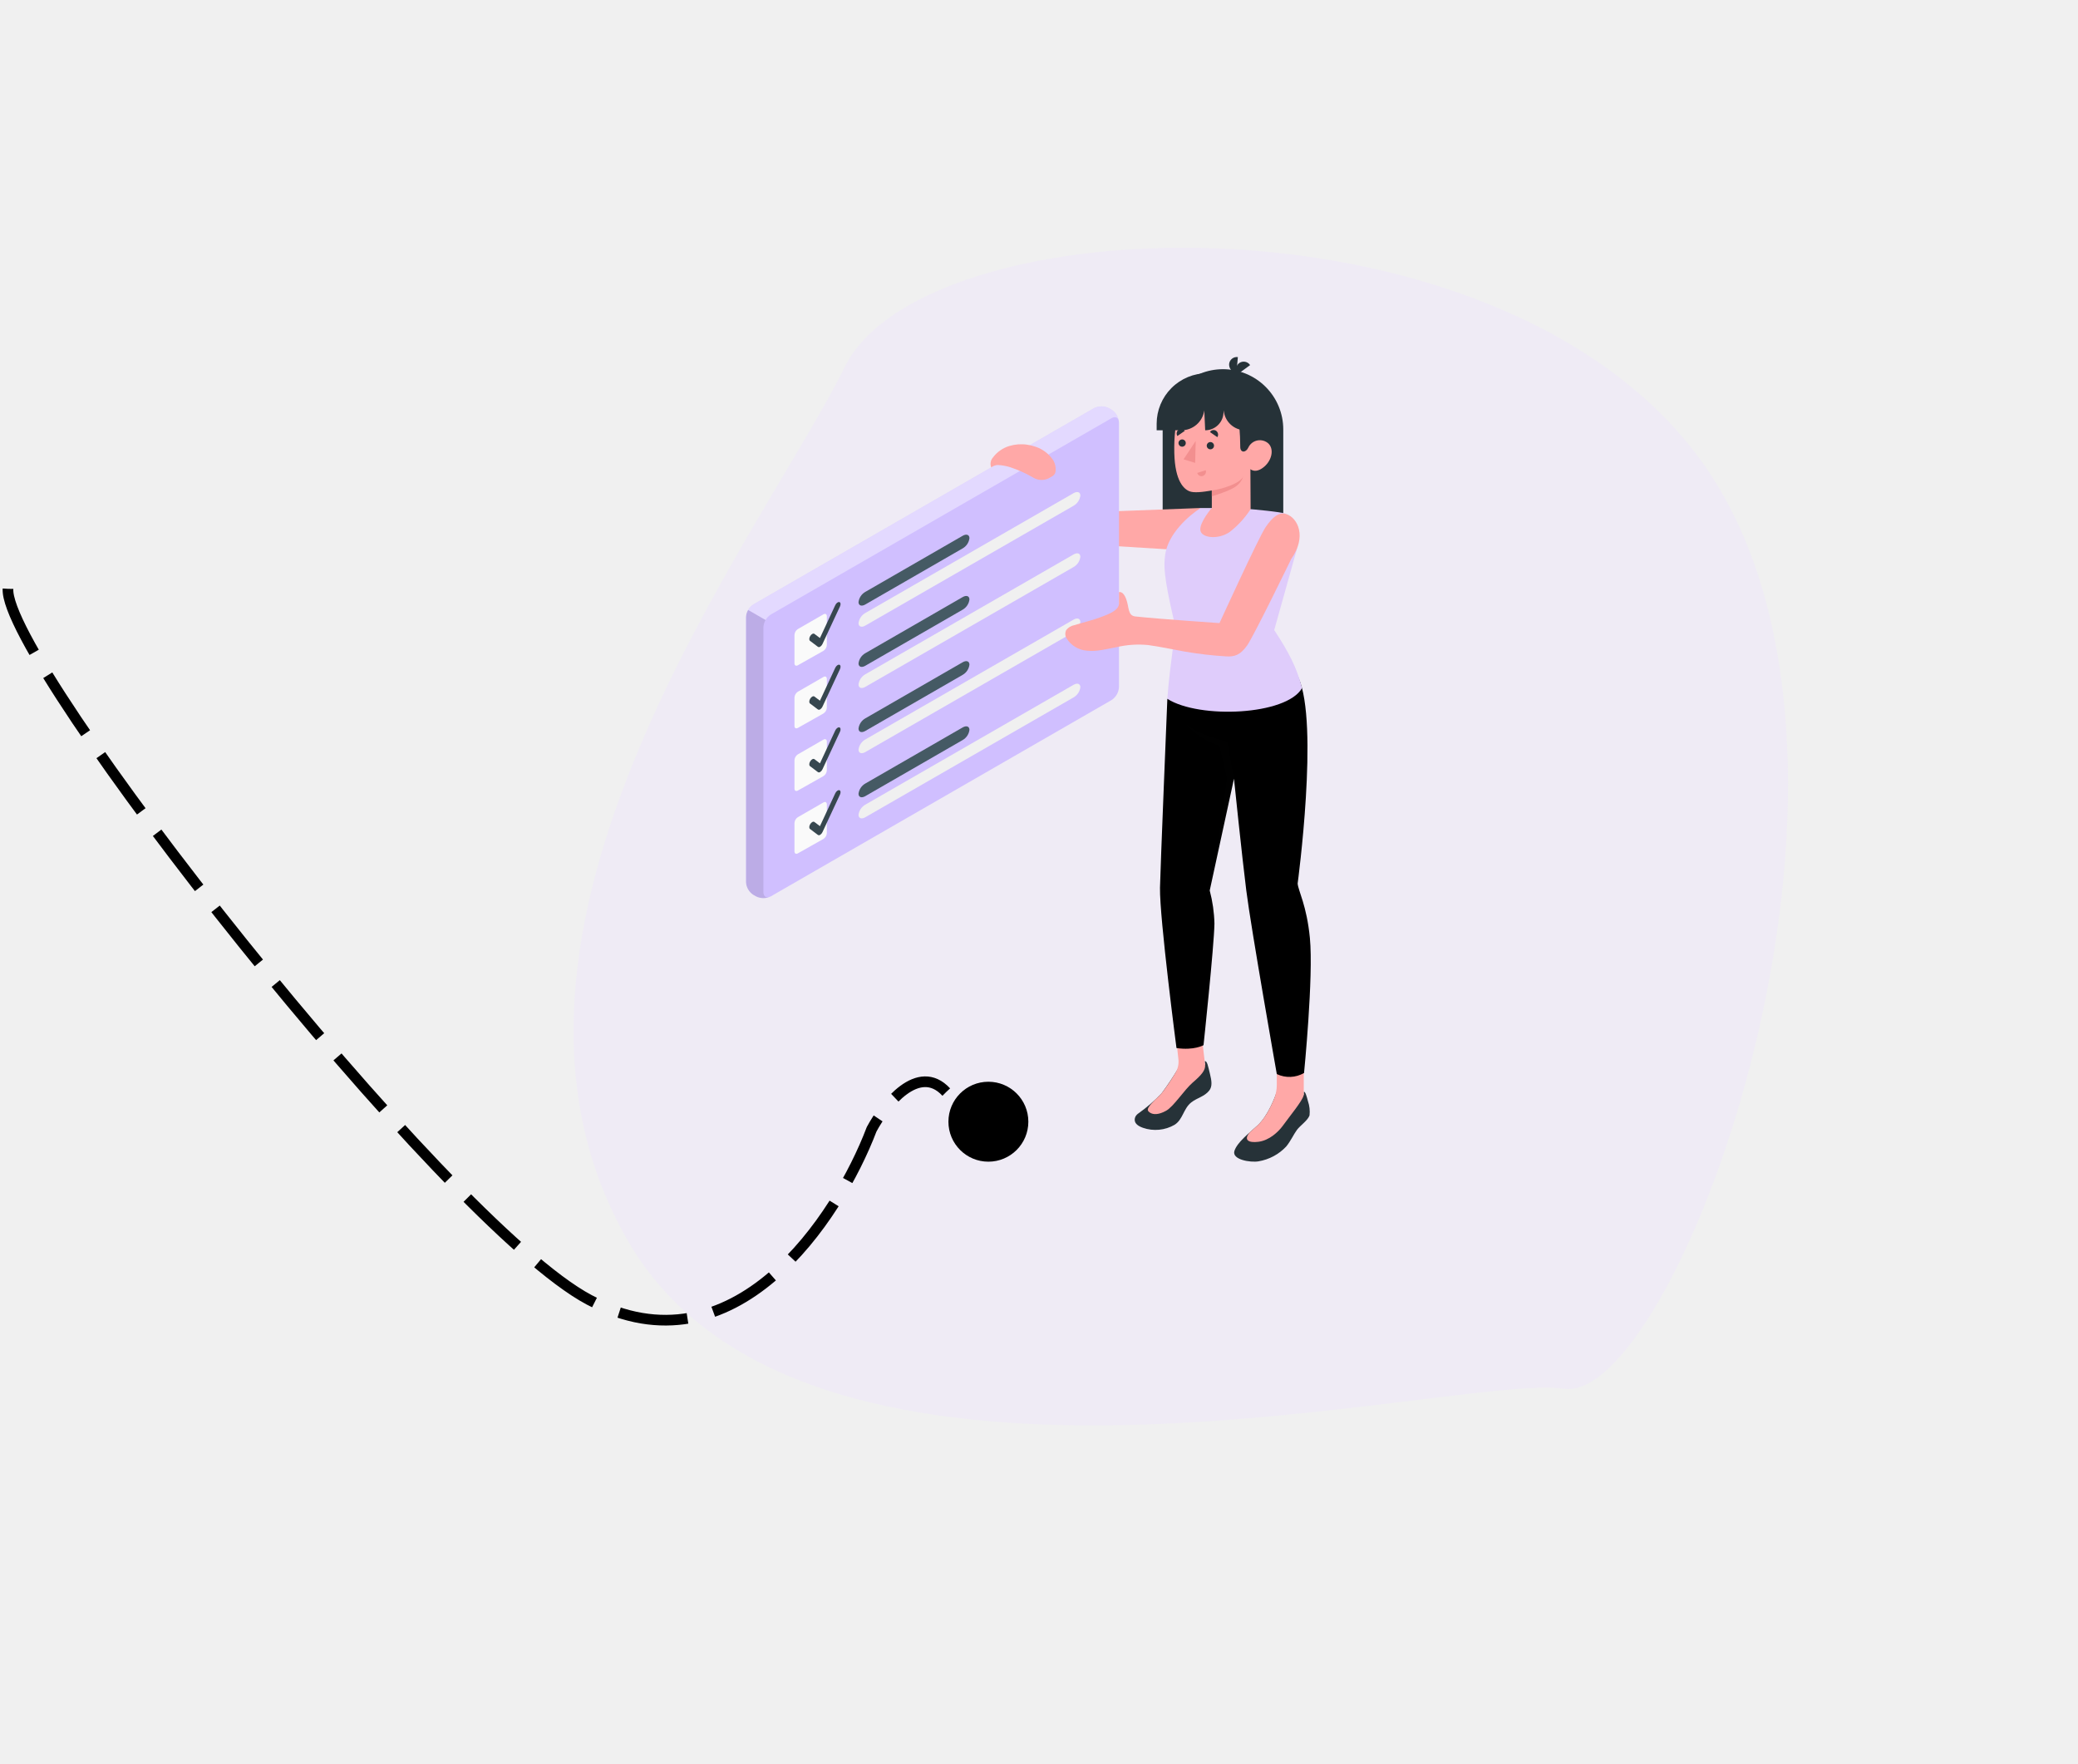
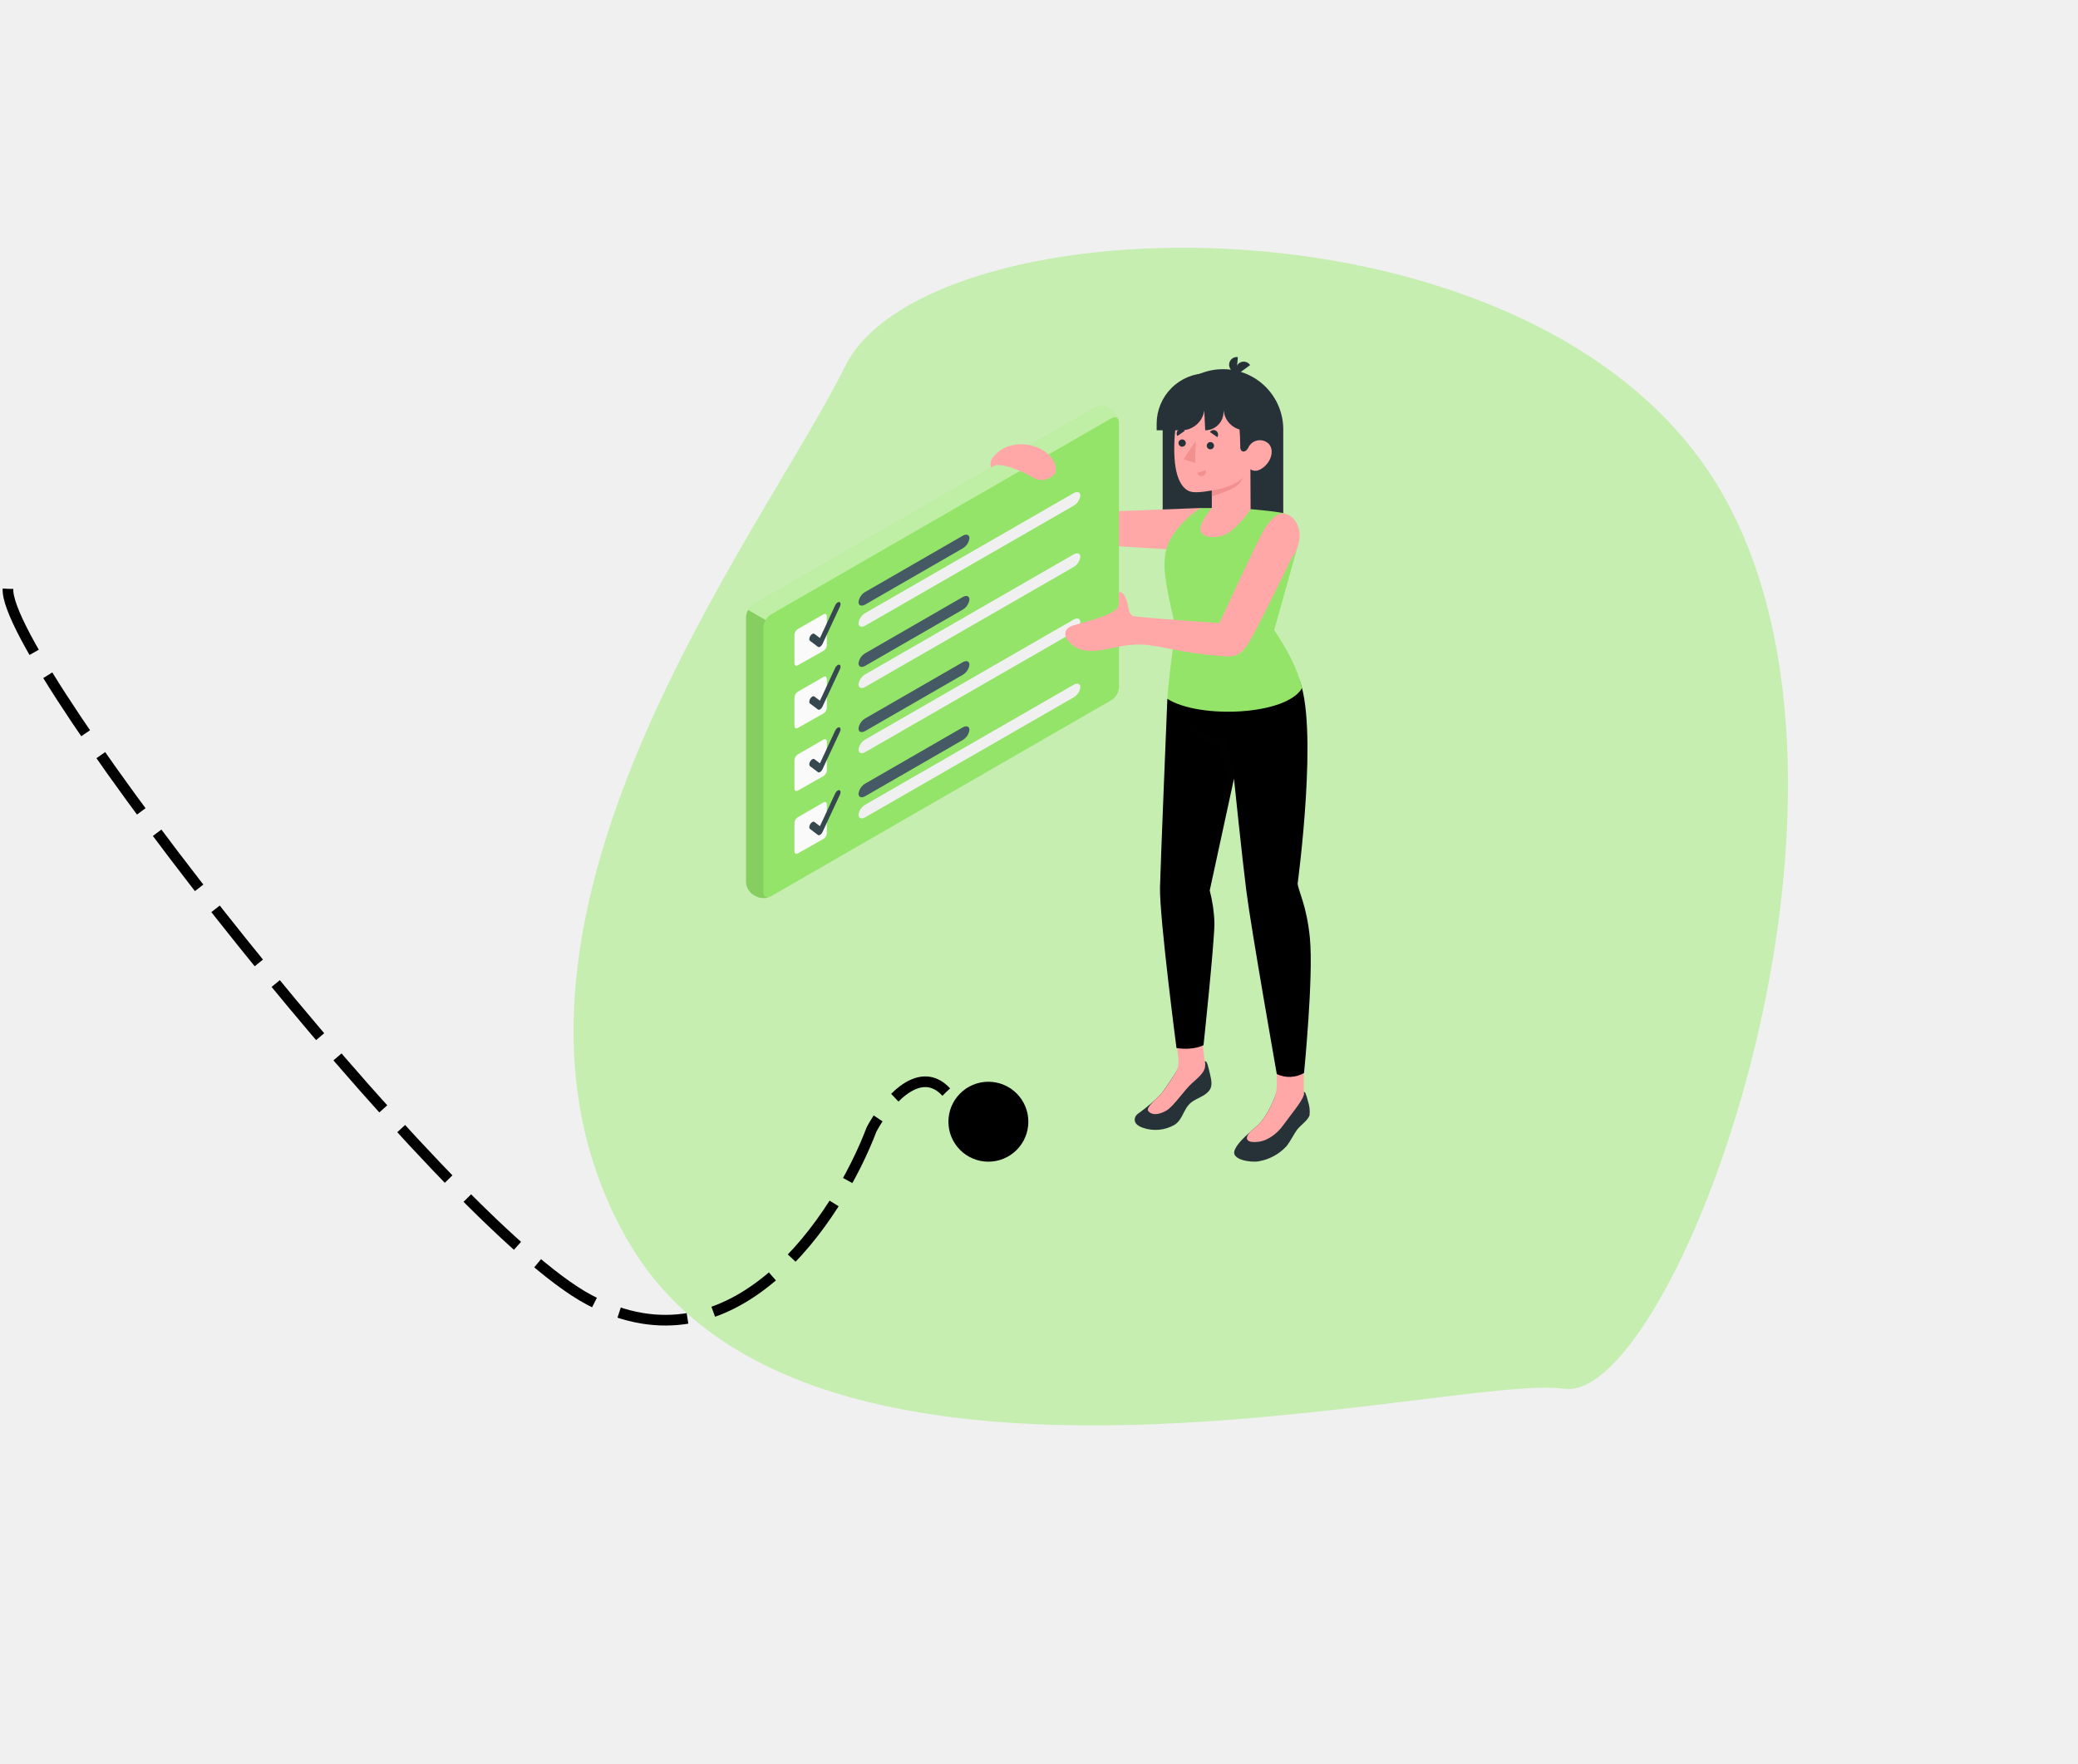
<svg xmlns="http://www.w3.org/2000/svg" width="390" height="331" viewBox="0 0 390 331" fill="none">
-   <path d="M117.858 232.873C84.246 174.654 143.03 100.338 158.567 68.817C174.105 37.296 289.479 34.13 323.092 92.349C356.705 150.568 314.029 263.651 293.513 260.615C272.996 257.58 151.471 291.092 117.858 232.873Z" fill="#efebf5" />
+   <path d="M117.858 232.873C84.246 174.654 143.03 100.338 158.567 68.817C174.105 37.296 289.479 34.13 323.092 92.349C356.705 150.568 314.029 263.651 293.513 260.615C272.996 257.58 151.471 291.092 117.858 232.873Z" fill="#c6eeb1" />
  <path d="M1.5 110.5C0.667 124.167 83.384 229.526 110.584 243.926C137.784 258.326 157.25 228.593 163.584 211.926C166.084 207.259 172.384 199.326 177.584 204.926" stroke="black" stroke-width="2" stroke-dasharray="13 5" />
  <circle cx="185.5" cy="210.5" r="7.5" fill="black" />
  <g clip-path="url(#clip0_756_4)">
    <path d="M218.208 100.825H240.844V80.577C240.844 77.582 239.652 74.709 237.529 72.591C235.407 70.472 232.528 69.282 229.526 69.282C226.524 69.282 223.646 70.473 221.523 72.591C219.401 74.709 218.208 77.582 218.208 80.577V100.825Z" fill="#263238" />
    <path d="M225.33 95.333L209.13 95.949C208.565 95.465 205.359 91.65 205.359 91.65C205.359 91.65 196.555 90.524 196.503 90.842C196.451 91.16 205.162 100.459 206.024 101.398C206.267 101.711 206.579 101.964 206.935 102.138C207.292 102.312 207.683 102.402 208.08 102.401C210.358 102.54 222.91 103.325 222.91 103.325L225.33 95.333Z" fill="#FFA8A7" />
-     <path d="M141.882 168.207L141.396 167.93C140.989 167.666 140.651 167.309 140.408 166.889C140.165 166.469 140.024 165.998 139.998 165.514V115.84C140.024 115.356 140.165 114.885 140.407 114.465C140.65 114.045 140.989 113.688 141.396 113.424L205.328 76.593C205.762 76.374 206.241 76.259 206.727 76.259C207.213 76.259 207.692 76.374 208.125 76.593L208.61 76.87C209.017 77.135 209.356 77.491 209.599 77.911C209.842 78.331 209.982 78.802 210.009 79.286V128.96C209.982 129.444 209.842 129.915 209.599 130.335C209.356 130.755 209.018 131.112 208.611 131.377L144.678 168.207C144.245 168.427 143.766 168.541 143.28 168.541C142.794 168.541 142.315 168.427 141.882 168.207Z" fill="#D0BFFF" />
+     <path d="M141.882 168.207L141.396 167.93C140.989 167.666 140.651 167.309 140.408 166.889C140.165 166.469 140.024 165.998 139.998 165.514V115.84C140.024 115.356 140.165 114.885 140.407 114.465C140.65 114.045 140.989 113.688 141.396 113.424L205.328 76.593C205.762 76.374 206.241 76.259 206.727 76.259C207.213 76.259 207.692 76.374 208.125 76.593L208.61 76.87C209.017 77.135 209.356 77.491 209.599 77.911C209.842 78.331 209.982 78.802 210.009 79.286V128.96C209.982 129.444 209.842 129.915 209.599 130.335C209.356 130.755 209.018 131.112 208.611 131.377L144.678 168.207C144.245 168.427 143.766 168.541 143.28 168.541C142.794 168.541 142.315 168.427 141.882 168.207Z" fill="#94e469" />
    <path opacity="0.4" d="M209.995 79.064C209.899 78.341 209.314 78.078 208.608 78.48L144.675 115.316C144.263 115.573 143.922 115.93 143.686 116.354L140.413 114.469C140.647 114.042 140.988 113.682 141.402 113.424L205.33 76.594C205.764 76.375 206.243 76.26 206.729 76.26C207.215 76.26 207.694 76.375 208.128 76.594L208.613 76.871C208.987 77.117 209.304 77.44 209.542 77.818C209.78 78.197 209.935 78.621 209.995 79.064Z" fill="white" />
    <path opacity="0.1" d="M144.44 168.317C144.031 168.48 143.591 168.555 143.151 168.537C142.71 168.518 142.279 168.405 141.885 168.207L141.395 167.93C140.989 167.665 140.652 167.307 140.41 166.887C140.168 166.467 140.029 165.996 140.003 165.513V115.841C140.018 115.355 140.159 114.882 140.413 114.468L143.686 116.353C143.437 116.769 143.296 117.241 143.276 117.726V167.403C143.276 168.2 143.782 168.573 144.44 168.317Z" fill="black" />
    <path d="M149.739 118.051L154.547 115.283C154.897 115.082 155.181 115.245 155.181 115.648V121.045C155.169 121.264 155.105 121.477 154.995 121.666C154.884 121.856 154.729 122.016 154.544 122.134L149.743 124.843C149.391 125.042 149.105 124.875 149.105 124.472V119.153C149.116 118.932 149.179 118.717 149.289 118.526C149.399 118.334 149.553 118.171 149.739 118.051Z" fill="#FAFAFA" />
    <path d="M153.924 121.36C153.865 121.405 153.793 121.431 153.719 121.435C153.645 121.439 153.571 121.42 153.508 121.381L152.022 120.259C151.823 120.109 151.848 119.695 152.077 119.335C152.306 118.974 152.654 118.803 152.851 118.953L153.887 119.734L156.764 113.563C156.944 113.178 157.288 112.92 157.532 112.986C157.776 113.051 157.829 113.418 157.649 113.803L154.365 120.847C154.275 121.05 154.129 121.223 153.945 121.347L153.924 121.36Z" fill="#37474F" />
    <path d="M149.739 129.808L154.547 127.04C154.897 126.839 155.181 127.002 155.181 127.406V132.802C155.169 133.021 155.105 133.234 154.995 133.423C154.884 133.613 154.729 133.773 154.544 133.891L149.743 136.6C149.391 136.799 149.105 136.633 149.105 136.229V130.903C149.117 130.684 149.181 130.47 149.291 130.28C149.401 130.09 149.554 129.928 149.739 129.808Z" fill="#FAFAFA" />
    <path d="M153.924 133.117C153.865 133.162 153.793 133.188 153.719 133.192C153.645 133.196 153.571 133.177 153.508 133.138L152.022 132.016C151.823 131.866 151.848 131.452 152.077 131.092C152.306 130.731 152.654 130.56 152.851 130.71L153.887 131.492L156.764 125.32C156.944 124.935 157.288 124.677 157.532 124.743C157.776 124.808 157.829 125.175 157.649 125.56L154.365 132.604C154.275 132.807 154.129 132.98 153.945 133.105L153.924 133.117Z" fill="#37474F" />
    <path d="M149.739 141.565L154.547 138.797C154.897 138.595 155.181 138.759 155.181 139.163V144.555C155.169 144.774 155.105 144.987 154.995 145.177C154.884 145.366 154.729 145.527 154.544 145.645L149.743 148.354C149.391 148.552 149.105 148.386 149.105 147.983V142.663C149.117 142.443 149.18 142.229 149.29 142.038C149.4 141.847 149.554 141.685 149.739 141.565Z" fill="#FAFAFA" />
    <path d="M153.924 144.874C153.865 144.919 153.793 144.945 153.719 144.949C153.645 144.953 153.571 144.934 153.508 144.895L152.022 143.773C151.823 143.624 151.848 143.209 152.077 142.849C152.306 142.488 152.654 142.317 152.851 142.467L153.887 143.249L156.764 137.077C156.944 136.692 157.288 136.434 157.532 136.5C157.776 136.565 157.829 136.932 157.649 137.317L154.365 144.361C154.275 144.564 154.129 144.737 153.945 144.862L153.924 144.874Z" fill="#37474F" />
    <path d="M149.739 153.354L154.547 150.586C154.897 150.384 155.181 150.547 155.181 150.951V156.342C155.169 156.561 155.105 156.775 154.995 156.964C154.884 157.154 154.73 157.314 154.544 157.433L149.743 160.141C149.391 160.34 149.105 160.173 149.105 159.77V154.451C149.117 154.231 149.18 154.017 149.29 153.826C149.4 153.636 149.554 153.474 149.739 153.354Z" fill="#FAFAFA" />
    <path d="M153.924 156.663C153.865 156.708 153.793 156.734 153.719 156.737C153.645 156.741 153.571 156.722 153.508 156.683L152.022 155.561C151.823 155.412 151.848 154.998 152.077 154.637C152.306 154.276 152.654 154.105 152.851 154.255L153.887 155.037L156.764 148.866C156.944 148.481 157.288 148.223 157.532 148.289C157.776 148.354 157.829 148.72 157.649 149.105L154.365 156.15C154.275 156.353 154.129 156.526 153.945 156.65L153.924 156.663Z" fill="#37474F" />
    <path d="M161.126 112.99C161.126 113.642 161.694 113.844 162.394 113.441L180.676 102.908C181.022 102.709 181.317 102.433 181.538 102.101C181.758 101.769 181.897 101.39 181.945 100.995C181.945 100.342 181.377 100.14 180.677 100.544L162.394 111.078C162.049 111.276 161.754 111.552 161.534 111.884C161.314 112.216 161.174 112.595 161.126 112.99Z" fill="#455A64" />
    <path d="M161.126 116.952C161.126 117.604 161.694 117.806 162.394 117.403L201.494 94.907C201.84 94.708 202.134 94.432 202.354 94.1C202.574 93.768 202.714 93.389 202.762 92.994C202.762 92.341 202.194 92.139 201.494 92.543L162.394 115.04C162.048 115.238 161.754 115.514 161.534 115.846C161.314 116.178 161.174 116.557 161.126 116.952Z" fill="#F0F0F0" />
    <path d="M161.126 124.491C161.126 125.143 161.694 125.345 162.394 124.942L180.676 114.409C181.022 114.21 181.317 113.934 181.538 113.602C181.758 113.27 181.897 112.891 181.945 112.496C181.945 111.843 181.377 111.641 180.677 112.045L162.397 122.581C162.051 122.779 161.756 123.054 161.536 123.386C161.315 123.717 161.175 124.096 161.126 124.491Z" fill="#455A64" />
    <path d="M161.126 128.453C161.126 129.106 161.694 129.307 162.394 128.904L201.494 106.408C201.84 106.21 202.134 105.934 202.355 105.602C202.575 105.269 202.714 104.891 202.762 104.495C202.762 103.842 202.194 103.64 201.494 104.044L162.394 126.541C162.048 126.739 161.754 127.015 161.534 127.347C161.314 127.679 161.174 128.058 161.126 128.453Z" fill="#F0F0F0" />
    <path d="M161.126 136.723C161.126 137.376 161.694 137.578 162.394 137.174L180.676 126.641C181.022 126.443 181.317 126.166 181.538 125.834C181.758 125.502 181.897 125.123 181.945 124.728C181.945 124.076 181.377 123.874 180.677 124.277L162.394 134.811C162.049 135.009 161.754 135.286 161.534 135.617C161.314 135.949 161.174 136.328 161.126 136.723Z" fill="#455A64" />
    <path d="M161.126 140.685C161.126 141.338 161.694 141.54 162.394 141.136L201.494 118.641C201.84 118.442 202.134 118.166 202.355 117.834C202.575 117.502 202.714 117.123 202.762 116.728C202.762 116.075 202.194 115.873 201.494 116.276L162.394 138.773C162.048 138.972 161.754 139.248 161.534 139.58C161.314 139.912 161.174 140.29 161.126 140.685Z" fill="#F0F0F0" />
    <path d="M161.126 148.956C161.126 149.609 161.694 149.811 162.394 149.407L180.676 138.873C181.022 138.675 181.317 138.399 181.538 138.067C181.758 137.735 181.897 137.356 181.945 136.96C181.945 136.308 181.377 136.106 180.677 136.509L162.394 147.043C162.049 147.242 161.754 147.518 161.534 147.85C161.314 148.182 161.174 148.56 161.126 148.956Z" fill="#455A64" />
    <path d="M161.126 152.918C161.126 153.571 161.694 153.773 162.394 153.369L201.494 130.873C201.84 130.675 202.134 130.398 202.355 130.066C202.575 129.734 202.714 129.355 202.762 128.96C202.762 128.307 202.194 128.105 201.494 128.508L162.394 151.005C162.048 151.204 161.754 151.48 161.534 151.812C161.314 152.144 161.174 152.523 161.126 152.918Z" fill="#F0F0F0" />
    <path d="M218.005 205.175C216.696 206.551 215.258 207.799 213.711 208.902C213.466 209.057 213.262 209.268 213.115 209.517C212.912 209.937 212.597 210.978 214.518 211.647C215.488 211.983 216.519 212.106 217.542 212.008C218.564 211.911 219.553 211.594 220.442 211.08C222.019 210.094 222.09 208.045 223.577 206.877C224.68 206.011 226.057 205.788 226.947 204.658C227.568 203.87 227.406 202.822 227.086 201.524C226.732 200.108 226.57 199.033 226.1 199.145L226.177 199.796C225.591 200.73 222.553 201.005 221.201 200.361C220.22 202.02 219.153 203.627 218.005 205.175Z" fill="#263238" />
    <path d="M216.673 206.5V206.491C217.13 206.076 217.574 205.642 218.006 205.176C218.904 204.011 219.732 202.793 220.485 201.529C221.005 200.762 221.249 199.841 221.178 198.918C221.072 197.939 220.8 195.427 220.8 195.427L225.614 195.087L226.174 199.797C226.289 200.865 225.405 201.812 223.839 203.159C222.273 204.506 220.284 207.648 218.865 208.438C217.447 209.228 216.433 209.199 215.828 208.795C215.207 208.377 215.145 208.058 216.673 206.5Z" fill="#FFA8A7" />
    <path d="M239.628 205.601V204.879C239.343 205.726 238.019 209.371 236.012 211.199C234.417 212.651 232.239 214.329 231.686 215.948C231.11 217.633 234.715 218.198 236.206 217.935C238.196 217.6 240.02 216.623 241.399 215.152C242.257 214.1 242.803 212.854 243.416 212.027C244.029 211.201 245.439 210.276 245.773 209.32C245.874 208.426 245.775 207.52 245.483 206.669C245.249 205.777 244.994 204.795 244.689 204.879C244.689 204.988 244.689 205.432 244.689 205.432C243.969 205.997 243.076 206.298 242.16 206.285C241.418 206.314 239.622 206.168 239.628 205.601Z" fill="#263238" />
    <path d="M234.568 212.48C235.063 212.039 235.561 211.608 236.013 211.197C237.414 209.92 238.483 207.755 239.098 206.278C239.448 205.436 239.629 204.533 239.629 203.622V200.744H244.69V205.428V205.552L244.664 205.566C244.421 206.614 242.099 209.405 240.782 211.225C239.898 212.445 238.217 213.997 236.21 214.264C234.304 214.518 233.331 213.92 234.568 212.48Z" fill="#FFA8A7" />
    <path d="M243.681 127.143C247.602 135.692 243.542 165.805 243.542 165.805C243.66 167.193 245.249 169.922 245.841 176.028C246.541 183.242 244.743 201.356 244.743 201.356C243.972 201.803 243.103 202.055 242.212 202.09C241.321 202.125 240.435 201.943 239.631 201.559C239.631 201.559 234.809 174.277 233.903 167.106C233.112 160.846 231.593 146.133 231.593 146.133L227.041 167.113C227.579 169.143 227.877 171.23 227.927 173.329C227.858 177.568 225.878 196.135 225.878 196.135C225.878 196.135 224.117 197.164 220.804 196.677C220.804 196.677 217.615 172.279 217.708 166.591C217.758 163.547 219.089 131.142 219.089 131.142L243.681 127.143Z" fill="black" />
    <g opacity="0.15">
      <path opacity="0.15" d="M231.59 146.131L230.317 139.144C230.317 139.144 224.929 138.03 222.483 135.738C224.171 137.71 226.377 139.172 228.853 139.958L230.284 146.071L227.697 164.059L231.59 146.131Z" fill="#263238" />
    </g>
    <path d="M232.061 69.972L232.322 67.011C232.128 66.984 231.931 66.997 231.742 67.048C231.554 67.1 231.377 67.189 231.224 67.31C231.071 67.432 230.944 67.583 230.851 67.755C230.758 67.926 230.701 68.115 230.683 68.31C230.654 68.71 230.781 69.107 231.038 69.417C231.294 69.726 231.661 69.925 232.061 69.972Z" fill="#263238" />
    <path d="M232.22 70.272L234.622 68.514C234.515 68.351 234.375 68.212 234.212 68.104C234.049 67.997 233.865 67.923 233.673 67.888C233.481 67.853 233.283 67.858 233.092 67.901C232.902 67.945 232.722 68.027 232.564 68.141C232.243 68.384 232.028 68.741 231.964 69.138C231.9 69.535 231.992 69.941 232.22 70.272Z" fill="#263238" />
-     <path d="M234.714 95.546C234.714 95.546 240.491 96.046 241.304 96.411C237.159 100.939 243.463 102.819 243.463 102.819L239.146 118.237C241.736 122.181 243.393 125.236 244.368 129.124C241.456 134.244 225.085 134.959 219.085 131.141C219.607 123.989 220.771 118.87 220.384 116.723C218.34 107.952 218.416 106.101 218.683 104.096C219.207 100.178 223.103 96.762 225.33 95.333H227.409L234.714 95.546Z" fill="#DFCCFB" />
+     <path d="M234.714 95.546C234.714 95.546 240.491 96.046 241.304 96.411C237.159 100.939 243.463 102.819 243.463 102.819L239.146 118.237C241.736 122.181 243.393 125.236 244.368 129.124C241.456 134.244 225.085 134.959 219.085 131.141C219.607 123.989 220.771 118.87 220.384 116.723C218.34 107.952 218.416 106.101 218.683 104.096C219.207 100.178 223.103 96.762 225.33 95.333H227.409L234.714 95.546Z" fill="#94e469" />
    <path d="M222.973 74.802C221.753 75.521 220.245 78.583 220.395 85C220.521 90.439 222.287 91.78 223.175 92.17C224.062 92.559 225.772 92.321 227.435 92.045V95.309C227.435 95.309 225.136 97.974 225.281 99.471C225.426 100.968 228.601 101.321 230.752 99.859C232.308 98.655 233.648 97.197 234.715 95.546L234.677 88.041C234.677 88.041 235.656 88.989 237.316 87.541C238.686 86.346 239.147 84.33 238.078 83.248C237.801 82.991 237.467 82.803 237.103 82.7C236.739 82.597 236.356 82.582 235.985 82.656C235.614 82.729 235.266 82.89 234.97 83.124C234.673 83.359 234.437 83.66 234.28 84.003C233.824 84.991 232.782 85.008 232.773 83.882C232.724 78.097 232.037 77.79 231.456 75.419C227.995 74.291 225.518 74.706 222.973 74.802Z" fill="#FFA8A7" />
    <path d="M226.479 83.63C226.478 83.764 226.516 83.896 226.589 84.009C226.662 84.121 226.766 84.21 226.89 84.264C227.013 84.318 227.149 84.334 227.281 84.311C227.414 84.288 227.537 84.227 227.635 84.135C227.732 84.043 227.801 83.925 227.832 83.794C227.863 83.664 227.855 83.527 227.808 83.401C227.762 83.275 227.679 83.166 227.571 83.086C227.463 83.007 227.334 82.96 227.199 82.954C227.107 82.951 227.016 82.966 226.93 82.998C226.844 83.031 226.765 83.08 226.698 83.143C226.631 83.205 226.577 83.281 226.54 83.365C226.502 83.448 226.482 83.539 226.479 83.63Z" fill="#263238" />
    <path d="M226.297 88.244L224.702 88.751C224.731 88.857 224.781 88.957 224.849 89.043C224.917 89.13 225.002 89.202 225.099 89.255C225.195 89.308 225.302 89.342 225.412 89.353C225.521 89.364 225.632 89.353 225.738 89.321C225.953 89.248 226.131 89.096 226.235 88.895C226.339 88.694 226.361 88.461 226.297 88.244Z" fill="#F28F8F" />
    <path d="M220.973 81.819L222.359 80.86C222.301 80.767 222.225 80.686 222.135 80.624C222.044 80.561 221.942 80.517 221.834 80.495C221.727 80.473 221.615 80.473 221.508 80.495C221.4 80.517 221.298 80.561 221.208 80.624C221.023 80.756 220.895 80.953 220.852 81.175C220.808 81.397 220.851 81.628 220.973 81.819Z" fill="#263238" />
    <path d="M228.474 82.039L227.088 81.079C227.146 80.986 227.222 80.906 227.313 80.843C227.403 80.78 227.505 80.737 227.613 80.715C227.721 80.692 227.832 80.692 227.939 80.715C228.047 80.737 228.149 80.781 228.239 80.844C228.424 80.975 228.552 81.172 228.596 81.395C228.639 81.617 228.596 81.848 228.474 82.039Z" fill="#263238" />
    <path d="M221.18 83.139C221.179 83.273 221.217 83.405 221.29 83.517C221.363 83.63 221.468 83.719 221.591 83.772C221.714 83.826 221.85 83.842 221.983 83.819C222.115 83.796 222.238 83.735 222.336 83.643C222.433 83.551 222.502 83.433 222.533 83.302C222.564 83.171 222.555 83.035 222.509 82.909C222.462 82.783 222.38 82.674 222.272 82.594C222.163 82.515 222.034 82.469 221.9 82.462C221.808 82.458 221.716 82.473 221.63 82.505C221.543 82.537 221.464 82.587 221.397 82.65C221.33 82.713 221.277 82.788 221.239 82.873C221.202 82.957 221.182 83.047 221.18 83.139Z" fill="#263238" />
    <path d="M224.413 82.748L224.305 86.865L222.133 86.194L224.413 82.748Z" fill="#F28F8F" />
    <path d="M227.435 92.045C229.188 91.816 232.794 90.782 233.356 89.359C233.131 90.079 232.689 90.713 232.092 91.174C231.014 92.096 227.435 93.134 227.435 93.134V92.045Z" fill="#F28F8F" />
    <path d="M226.584 70.036C225.336 70.036 224.101 70.281 222.948 70.757C221.795 71.234 220.747 71.932 219.865 72.813C218.983 73.693 218.283 74.738 217.805 75.889C217.328 77.039 217.082 78.272 217.082 79.517V80.748H221.731C222.778 80.748 223.789 80.369 224.577 79.682C225.366 78.995 225.878 78.046 226.019 77.012L226.189 80.748C227.05 80.747 227.88 80.425 228.514 79.845C229.149 79.264 229.542 78.468 229.617 77.612L229.67 77.003C229.752 78.023 230.216 78.974 230.969 79.668C231.722 80.362 232.709 80.747 233.734 80.748H234.146L234.622 74.048L226.584 70.036Z" fill="#263238" />
    <path d="M237.52 98.943C236.227 100.847 228.875 116.931 228.875 116.931C228.875 116.931 217.787 116.184 213.094 115.686C211.615 115.529 211.945 113.948 211.352 112.382C210.759 110.817 210.008 111.124 210.008 111.124V113.21C210.057 114.616 207.734 115.368 206.74 115.754C205.1 116.389 203.307 116.795 201.617 117.32C201.022 117.431 200.488 117.754 200.115 118.229C199.99 118.47 199.93 118.739 199.939 119.01C199.948 119.281 200.026 119.546 200.166 119.778C200.57 120.436 201.125 120.99 201.784 121.394C202.444 121.797 203.189 122.04 203.96 122.101C205.848 122.325 207.678 121.784 209.512 121.458C211.467 120.989 213.486 120.851 215.486 121.05C217.548 121.326 220.241 121.894 222.289 122.264C224.909 122.72 227.553 123.026 230.207 123.181C231.688 123.243 232.758 122.956 234.039 121.158C235.32 119.359 242.346 104.881 242.346 104.881C245.281 100.718 243.594 97.215 241.42 96.47C240.056 96.002 238.813 97.04 237.52 98.943Z" fill="#FFA8A7" />
    <path d="M192.754 83.447C193.315 83.524 193.866 83.658 194.399 83.848C195.766 84.312 196.935 85.227 197.714 86.441C198.05 87.041 198.191 87.731 198.116 88.414C198.099 88.592 198.047 88.765 197.963 88.922C197.767 89.196 197.499 89.412 197.19 89.545C196.7 89.878 196.123 90.061 195.53 90.069C194.938 90.078 194.356 89.913 193.856 89.594C192.501 88.81 191.069 88.167 189.583 87.673C188.833 87.442 188.057 87.305 187.273 87.264C186.823 87.278 186.389 87.437 186.036 87.716C185.91 87.408 185.873 87.071 185.928 86.743C185.984 86.415 186.13 86.109 186.351 85.859C187.117 84.824 188.2 84.064 189.435 83.694C190.51 83.37 191.643 83.286 192.754 83.447Z" fill="#FFA8A7" />
  </g>
  <defs>
    <clipPath id="clip0_756_4">
      <rect width="106" height="151" fill="white" transform="translate(140 67)" />
    </clipPath>
  </defs>
</svg>
